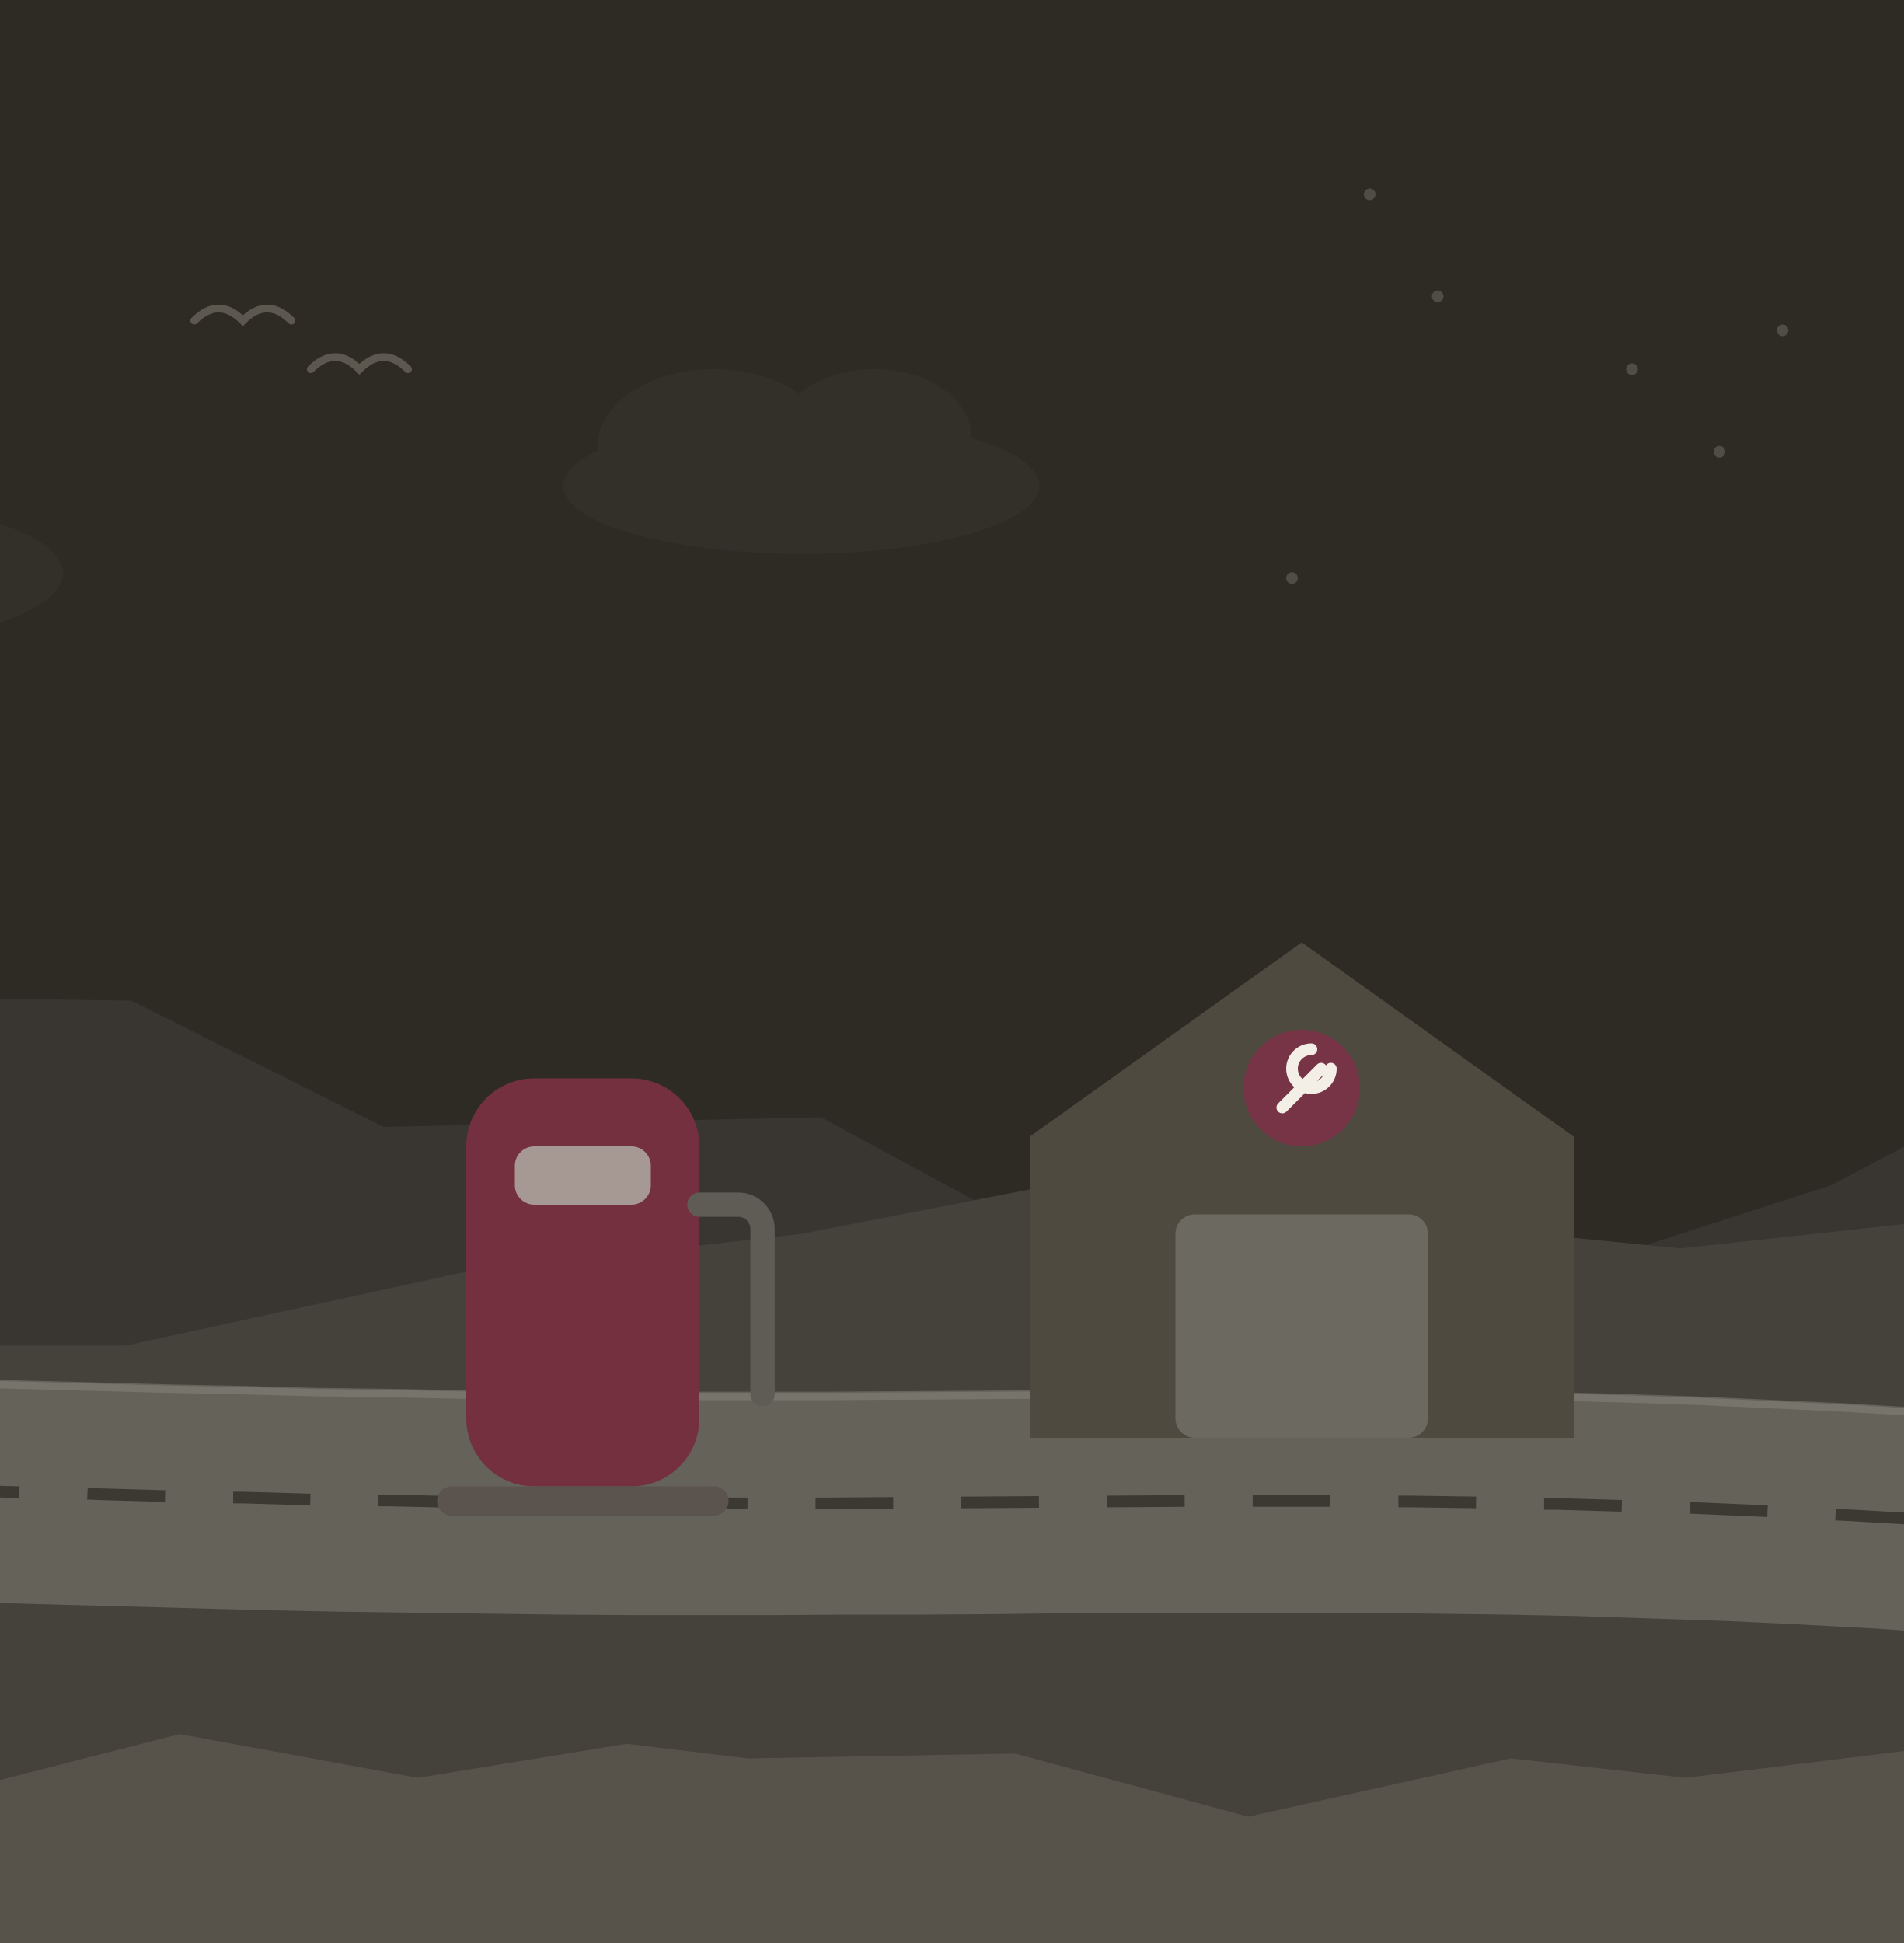
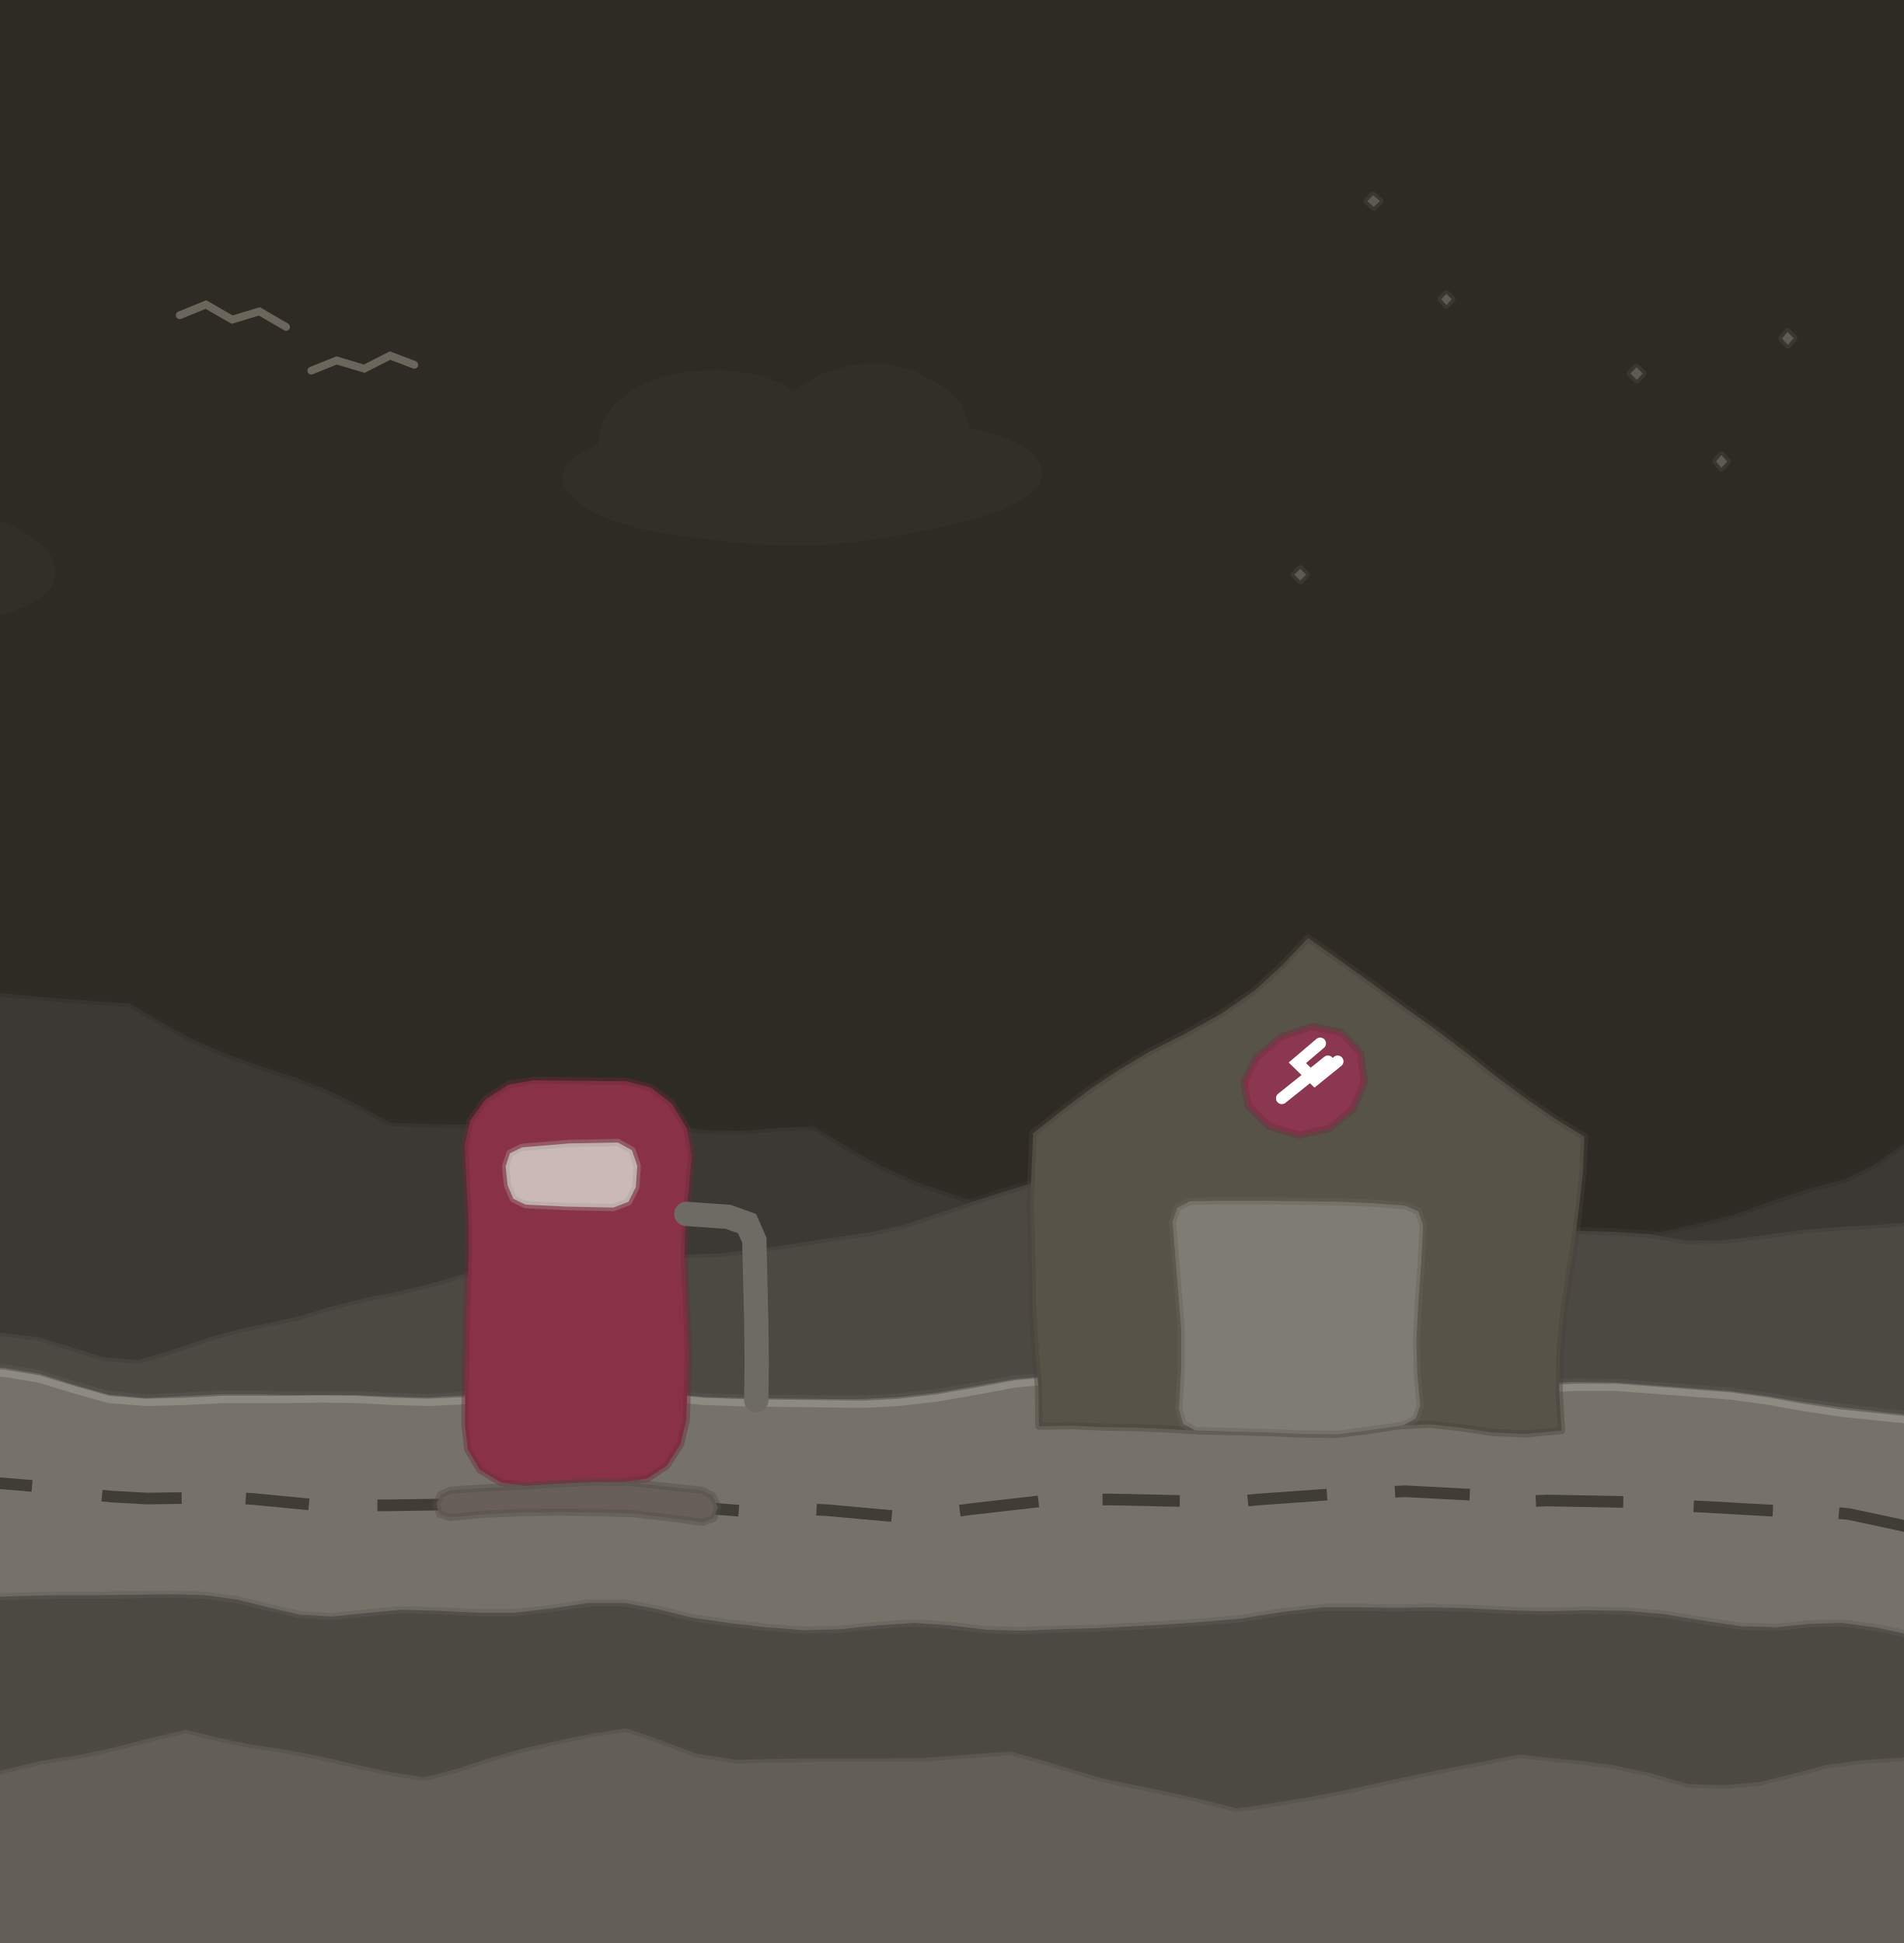
<svg xmlns="http://www.w3.org/2000/svg" viewBox="0 0 392 400">
  <g transform="translate(-1170 0)">
    <path d="M0 0H1950V400H0Z" fill="#2E2B25" />
-     <path d="M1069 118A57 16 0 1 0 1183 118A57 16 0 1 0 1069 118ZM1077 109A28 19 0 1 0 1133 109A28 19 0 1 0 1077 109ZM1120 107A23 16 0 1 0 1166 107A23 16 0 1 0 1120 107ZM1286 100A49 14 0 1 0 1384 100A49 14 0 1 0 1286 100ZM1293 92A24 16 0 1 0 1341 92A24 16 0 1 0 1293 92ZM1330 90A20 14 0 1 0 1370 90A20 14 0 1 0 1330 90ZM1569 70A54 16 0 1 0 1677 70A54 16 0 1 0 1569 70ZM1576 61A27 18 0 1 0 1630 61A27 18 0 1 0 1576 61ZM1617 59A22 16 0 1 0 1661 59A22 16 0 1 0 1617 59Z" fill="#33302A" />
-     <path d="M1158 205.5L1197 206L1249 232L1339 230L1400 263L1482 265L1547 244L1574 229.8L1574 420L1158 420Z" fill="#393530" />
-     <path d="M1158 277L1196 277L1265 262L1335 254L1407 240L1445 250L1516 257L1571 251L1574 251.2L1574 420L1158 420Z" fill="#45413B" />
-     <path d="M1210 66q5-5 10 0q5-5 10 0M1234 76q5-5 10 0q5-5 10 0" fill="none" stroke="#5C584F" stroke-width="1.6" stroke-linecap="round" />
-     <path d="M1158 283.7L1160 283.8L1175 284.2L1190 284.6L1205 285L1220 285.3L1235 285.7L1250 285.9L1265 286.2L1280 286.3L1295 286.4L1310 286.5L1325 286.5L1340 286.5L1355 286.4L1370 286.3L1385 286.2L1400 286.1L1415 286L1430 286L1445 286L1460 286.1L1475 286.3L1490 286.6L1505 287L1520 287.5L1535 288.2L1550 288.9L1565 289.8L1574 290.5L1574 336.5L1570 336.2L1555 335.2L1540 334.4L1525 333.7L1510 333.2L1495 332.7L1480 332.4L1465 332.2L1450 332L1435 332L1420 332L1405 332.1L1390 332.1L1375 332.3L1360 332.4L1345 332.4L1330 332.5L1315 332.5L1300 332.5L1285 332.4L1270 332.2L1255 332L1240 331.8L1225 331.5L1210 331.1L1195 330.7L1180 330.3L1165 329.9L1158 329.7Z" fill="#65625A" />
-     <path d="M1145 284.4L1160 284.8L1175 285.2L1190 285.6L1205 286L1220 286.3L1235 286.7L1250 286.9L1265 287.2L1280 287.3L1295 287.4L1310 287.5L1325 287.5L1340 287.5L1355 287.4L1370 287.3L1385 287.2L1400 287.1L1415 287L1430 287L1445 287L1460 287.1L1475 287.3L1490 287.6L1505 288L1520 288.5L1535 289.2L1550 289.9L1565 290.8L1580 291.9" fill="none" stroke="#77746C" stroke-width="1.5" />
-     <path d="M1158 306.7L1160 306.8L1174 307.2M1188 307.5L1190 307.6L1204 308M1218 308.3L1220 308.3L1233.9 308.7M1247.9 308.9L1250 308.9L1263.9 309.2M1277.9 309.3L1280 309.3L1293.9 309.4M1307.9 309.5L1310 309.5L1323.9 309.5M1337.9 309.5L1340 309.5L1353.9 309.4M1367.9 309.3L1370 309.3L1383.9 309.2M1397.9 309.1L1400 309.1L1413.9 309M1427.9 309L1430 309L1443.9 309M1457.9 309.1L1460 309.1L1473.9 309.3M1487.9 309.6L1490 309.6L1503.9 310M1517.9 310.4L1520 310.5L1533.9 311.1M1547.9 311.8L1550 311.9L1563.9 312.7" fill="none" stroke="#3C3933" stroke-width="2.4" />
+     <path d="M1068.6 117L1068.9 119.1L1070 121.1L1071.9 123L1074.6 124.8L1078 126.5L1082 128L1087 129.5L1092.6 130.5L1098.7 131L1105 131.2L1111.5 131.7L1118.4 132L1125.3 132.1L1131.8 131.9L1138.4 131.8L1145 131.6L1151.3 130.9L1157.2 129.9L1162.7 128.6L1167.6 127.4L1171.9 126.1L1175.4 124.8L1178.2 123.2L1180.1 121.5L1181.2 119.6L1181.5 117.6L1180.9 115.5L1179.7 113.4L1177.6 111.4L1174.9 109.5L1171.4 107.7L1167.1 106.3L1162.1 105.4L1156.7 104.9L1150.9 104.2L1144.4 103.1L1137.1 101.7L1129.9 100.6L1123.4 100.3L1117.4 100.7L1111.4 101.3L1105.1 101.9L1099.1 103L1093.6 104.1L1088.6 105.3L1083.9 106.5L1079.5 107.9L1075.7 109.5L1072.7 111.2L1070.5 113.1L1069.1 115L1068.6 117ZM1077.4 107.9L1077.9 112.7L1080 117.1L1083.4 121L1088.1 124.1L1094.1 125.9L1100.7 126.3L1107.3 125.8L1113.8 124.8L1119.9 122.7L1124.5 119.7L1127.6 115.9L1129.3 111.6L1129.9 107.2L1129.1 102.8L1127 98.7L1123.7 95.2L1119 92.3L1113.2 90.1L1106.7 89L1100.2 89L1094.2 90L1088.9 92L1084.5 95L1081.1 98.9L1078.5 103.2L1077.4 107.9ZM1118.3 105.4L1119.2 109.9L1121.8 113.8L1126 117.1L1131.6 119.7L1138.1 121.5L1144.9 122L1151.2 121L1156.7 118.5L1160.9 114.9L1163.5 110.6L1164.4 106.1L1163.3 102L1160.4 98.2L1156.3 94.5L1151.1 91.5L1144.8 90.1L1137.9 90.3L1131.2 91.7L1125.7 93.8L1121.5 97L1119 101L1118.3 105.4ZM1285.7 98.1L1286.1 100L1287.4 101.9L1289.6 103.9L1292.6 105.7L1296.7 107.4L1301.6 108.8L1307.3 109.9L1313.5 110.7L1319.9 111.5L1326.2 112.1L1332.6 112.3L1339.5 112.2L1346.5 111.5L1353.3 110.5L1359.8 109.3L1365.9 108L1371.4 106.6L1376.1 105L1379.8 103.3L1382.4 101.4L1384.1 99.5L1384.7 97.6L1384.3 95.6L1382.9 93.6L1380.4 91.7L1376.8 90.1L1372 88.6L1366.2 87.4L1359.9 86.3L1353.4 85.5L1347 85.2L1340.5 85.2L1333.7 85.1L1327 85.4L1320.4 85.9L1314.2 86.6L1308.4 87.4L1303.1 88.5L1298.2 89.8L1293.9 91.2L1290.4 92.8L1287.8 94.5L1286.3 96.3L1285.7 98.1ZM1293.1 90.8L1293.9 94.9L1296.3 98.8L1300.4 102.1L1306 104.3L1312.5 105.3L1319.2 105.3L1325.2 104L1330.4 101.7L1334.8 98.5L1338 94.9L1339.4 90.8L1338.6 86.6L1336 82.5L1331.6 79.2L1325.7 77.1L1318.8 76.2L1312.2 76.4L1306.1 77.6L1300.9 79.8L1296.8 82.9L1294.2 86.7L1293.1 90.8ZM1328.8 89.1L1329.7 93.4L1332.6 97.1L1337.4 99.9L1343.8 101.3L1351 101L1357.9 99.4L1363.8 96.4L1368.1 92.5L1369.6 87.9L1368.1 83.3L1364 79.4L1358.2 76.4L1351.8 74.8L1345.3 75.1L1339.1 77L1333.6 80.2L1330.1 84.4L1328.8 89.1ZM1570 71L1570.7 73.1L1572.3 75.1L1574.6 77L1577.7 78.6L1581.3 79.9L1585.5 81L1590.2 82.1L1595.4 83.4L1601.1 85L1607 86.4L1612.7 87L1618 87L1623.5 86.8L1630 86.4L1637.5 85.3L1645.1 83.8L1652.1 82.5L1658.3 81.7L1664 80.9L1668.9 79.9L1673.1 78.5L1676.2 76.7L1678.5 74.8L1679.8 72.8L1680.3 70.8L1679.9 68.8L1678.6 66.9L1676.3 65L1673.1 63.1L1668.8 61L1663.7 58.9L1658.1 56.8L1652 54.9L1645.5 53.8L1638.8 53.2L1632.1 53L1625.4 52.9L1618.9 53.3L1612.4 54.1L1605.8 54.9L1599.3 55.2L1593.2 55.8L1587.9 57L1583.3 58.7L1579.2 60.6L1575.9 62.6L1573.2 64.7L1571.3 66.9L1570.2 68.9L1570 71ZM1576 61.2L1577.4 65.8L1580.2 69.7L1584.2 73.1L1589.1 75.7L1594.7 77.7L1600.6 79.3L1606.6 79.9L1612.1 78.9L1617.2 76.5L1621.9 73.2L1625.9 69.2L1628.4 64.8L1629.2 60.1L1628.3 55.6L1625.9 51.4L1622.3 48L1617.7 45.4L1612.3 43.8L1605.9 43L1598.8 42.5L1591.8 43L1585.7 45L1581 47.9L1577.7 51.8L1576.1 56.3L1576 61.2ZM1616.2 58.8L1617.2 64L1620.2 68.5L1624.8 72L1630.6 74.3L1637.4 74.8L1644.7 73.5L1651.3 71.1L1657 67.9L1660.9 63.6L1662.2 58.6L1660.9 53.3L1657.6 48.2L1652.4 44.1L1645.5 41.7L1638.1 41.3L1631 42.3L1624.9 44.8L1620.4 48.6L1617.4 53.5L1616.2 58.8Z" fill="#322F29" />
+     <path d="M1156.5 203.7L1160.1 203.8L1166.6 204.1L1173.6 204.8L1181.5 205.5L1189.5 206.1L1196.7 206.6L1203 210.3L1209.5 213.9L1216.6 217L1224 219.6L1230.8 221.8L1237.2 224.3L1243.7 227.5L1250.3 231.1L1257.5 231.4L1264.1 231.5L1270.4 231.7L1276.9 231.7L1284 231L1291.5 230.3L1299.2 230.4L1307.2 231.6L1315.2 232.7L1322.9 232.8L1330.1 232.2L1337.5 231.9L1344.4 236.1L1351.3 240L1358.2 243.1L1365.5 245.7L1372.8 248.2L1379.8 250.7L1386.7 253.7L1393.6 257L1400.7 260.4L1407.9 260.6L1414.8 260.7L1421.8 260.9L1429.5 261.2L1437.5 261.6L1445.1 262L1451.9 262.4L1458.4 262.9L1465.4 263.3L1473.2 263.3L1481.1 263.2L1488.7 260.9L1496.3 258.5L1504.2 255.9L1512 253.6L1519.6 251.9L1527.1 250L1534.9 247.2L1542.5 244.7L1549.8 242.8L1555.8 239.8L1560.8 236.3L1565.6 233.1L1571.5 230.5L1575.5 228.9L1575.5 421.8L1573.3 422.1L1565.7 422.5L1557.5 422.8L1549.6 423.1L1542.4 423.1L1535.2 422.3L1527.9 421.3L1520.8 420.4L1514.2 419.3L1507.2 418.1L1499.3 417.5L1491.2 417.7L1483.7 418.2L1476.8 418.4L1470.2 418.9L1463.4 419.3L1456 419.6L1448.2 420L1440.7 420.2L1433.9 419.8L1427.5 419L1421 418.8L1414.6 419.7L1408.4 421.1L1402 422L1395.1 421.7L1388.2 420.7L1381.3 420L1374.2 419.9L1366.7 420L1359.6 420L1353 420.1L1346.5 420.5L1339.8 420.7L1333 420.5L1326.2 420.2L1319.5 419.8L1312.8 419.4L1306.2 419L1299.3 418.8L1292 418.8L1284.5 418.9L1277.3 418.9L1270.4 418.7L1263.6 418.4L1256.7 418.2L1250.1 418.3L1243.6 418.7L1236.6 419.2L1228.9 419.8L1221.1 420.5L1213.6 421.1L1206.3 421.5L1199.4 421.4L1192.4 421.2L1185 421.1L1177.4 421.1L1170 420.7L1163.3 419.7L1156.8 418.4L1156.5 418.4Z" fill="#3C3833" stroke="#302D29" stroke-width="1.5" stroke-linejoin="round" stroke-opacity="0.4" />
+     <path d="M1156.5 274.8L1157.4 274.8L1164.2 274.5L1171.1 274.4L1178.1 275.3L1184.8 277.4L1191.4 279.4L1198.5 280L1205.8 277.8L1213.1 275.3L1219.8 273.5L1225.6 272.3L1231.5 271L1238.2 269L1245.2 267.2L1252.4 265.8L1259 264.2L1265.4 262.3L1271.7 261.2L1277.7 260.5L1283.5 260.1L1289.4 259.7L1296.2 259.1L1303.5 258.6L1310.9 258.3L1318.5 258L1326.5 257L1334.5 255.9L1342 254.7L1349.2 253.7L1356.3 252.1L1363.4 249.7L1370.8 247.2L1378.4 244.8L1385.6 242.6L1392.5 240.9L1399.5 239.4L1406.5 237.9L1413.7 239.4L1420.9 241.1L1428.9 243.2L1437.3 245.3L1445.4 247.4L1452 248.4L1458.5 249.4L1465.5 250.5L1473.2 251.4L1480.9 252.2L1488.1 253L1495.2 253.4L1502.5 253.6L1509.9 254.1L1517 255.4L1525 255.3L1533.2 254.3L1540.9 253.2L1548.4 252.6L1555.9 252.2L1563.5 251.6L1570.5 251.4L1575.5 252.5L1575.5 421.8L1573.3 422.1L1565.7 422.5L1557.5 422.8L1549.6 423.1L1542.4 423.1L1535.2 422.3L1527.9 421.3L1520.8 420.4L1514.2 419.3L1507.2 418.1L1499.3 417.5L1491.2 417.7L1483.7 418.2L1476.8 418.4L1470.2 418.9L1463.4 419.3L1456 419.6L1448.2 420L1440.7 420.2L1433.9 419.8L1427.5 419L1421 418.8L1414.6 419.7L1408.4 421.1L1402 422L1395.1 421.7L1388.2 420.7L1381.3 420L1374.2 419.9L1366.7 420L1359.6 420L1353 420.1L1346.5 420.5L1339.8 420.7L1333 420.5L1326.2 420.2L1319.5 419.8L1312.8 419.4L1306.2 419L1299.3 418.8L1292 418.8L1284.5 418.9L1277.3 418.9L1270.4 418.7L1263.6 418.4L1256.7 418.2L1250.1 418.3L1243.6 418.7L1236.6 419.2L1228.9 419.8L1221.1 420.5L1213.6 421.1L1206.3 421.5L1199.4 421.4L1192.4 421.2L1185 421.1L1177.4 421.1L1170 420.7L1163.3 419.7L1156.8 418.4L1156.5 418.4Z" fill="#4C4842" stroke="#3D3A35" stroke-width="1.5" stroke-linejoin="round" stroke-opacity="0.4" />
+     <path d="M1207 64.9L1212.4 62.7L1217.8 65.8L1223.4 64.1L1228.9 67.3M1234.1 76.3L1239.3 74.2L1245 75.9L1250.3 73.2L1255.3 75.1" fill="none" stroke="#6A665C" stroke-width="1.6" stroke-linecap="round" />
+     <path d="M1156.5 281.3L1163.6 281.3L1170.8 281.6L1178.1 282.8L1185.3 285.1L1192.4 287.1L1200 287.8L1208.1 287.4L1215.9 287L1222.8 287L1229.2 287.2L1236 287.2L1243.4 287.2L1250.9 287.5L1258.1 287.7L1264.9 287.3L1271.6 286.8L1278.3 286.6L1285.7 286.2L1293.3 285.8L1300.7 286.1L1307.6 286.9L1315 287.6L1323.4 287.8L1332.1 287.9L1340.2 288L1347.7 288L1355.2 287.6L1363 286.7L1371 285.3L1378.9 283.9L1386.7 283.2L1394.4 283L1401.9 283.2L1409 283.3L1415.8 283.7L1422.8 284L1430.1 284.3L1437.7 284.8L1445.1 284.9L1451.9 284.7L1458.4 284.4L1465.1 284.4L1472.2 284.5L1479.6 284.7L1487 284.7L1494.7 284.5L1502.6 284.6L1510.6 285.2L1518.6 285.8L1526.4 286.4L1533.8 287.4L1541 288.6L1548.9 289.7L1557.6 290.7L1566.4 291.7L1574.7 292.9L1575.5 293L1575.5 337.6L1571.2 337.6L1564 336.7L1556.5 335.1L1549.2 334.1L1542.5 334.3L1535.8 335L1528.5 334.8L1520.5 333.6L1512.6 332.3L1504.7 331.6L1496.3 331.5L1488.1 331.7L1480.3 331.5L1472.5 331.1L1464.5 330.9L1456.8 331L1449.8 330.9L1442.5 330.9L1434.3 331.8L1425.6 333.2L1417.6 333.9L1410.4 334.4L1403.3 334.8L1395.6 335.2L1387.8 335.4L1380.2 335.7L1372.9 335.5L1365.6 334.6L1358.3 334.1L1350.8 334.6L1343.1 335.4L1335.5 335.6L1327.7 335L1319.9 334.1L1312.4 333L1305.6 331.3L1298.7 330L1291.2 330L1283.7 331.1L1276 332L1268.2 332L1260.3 331.6L1252.5 331.4L1245.1 332.1L1238.3 332.8L1231.7 332.4L1225.3 330.9L1218.8 329.3L1212.3 328.4L1205.5 328.2L1198 328.3L1190.1 328.4L1181.6 328.4L1173.3 328.6L1165.4 328.9L1157.5 329L1156.5 329Z" fill="#76726A" stroke="#5E5B55" stroke-width="1.5" stroke-linejoin="round" stroke-opacity="0.4" />
+     <path d="M1156.4 282.3L1163.7 282.3L1170.8 282.7L1178.1 283.9L1185.3 286.1L1192.4 288.1L1200 288.7L1208.1 288.5L1215.9 288.1L1222.8 288.1L1229.3 288.1L1236.1 288L1243.5 288.1L1251 288.5L1258.1 288.7L1264.9 288.4L1271.5 287.9L1278.2 287.7L1285.6 287.2L1293.3 286.8L1300.6 287L1307.6 287.8L1315 288.5L1323.4 288.8L1332.1 288.9L1340.2 289L1347.6 289.1L1355.1 288.7L1362.9 287.8L1371 286.4L1379 284.9L1386.8 284.2L1394.4 284.1L1401.8 284.2L1409 284.4L1415.8 284.8L1422.7 285.1L1430.1 285.4L1437.6 285.8L1445.1 286L1451.9 285.7L1458.5 285.3L1465.2 285.3L1472.2 285.5L1479.5 285.8L1486.9 285.9L1494.7 285.6L1502.7 285.6L1510.7 286.2L1518.6 286.8L1526.4 287.4L1533.7 288.4L1541 289.7L1548.9 290.9L1557.6 291.8L1566.5 292.7L1574.8 293.8L1582.9 294.5" fill="none" stroke="#8D8A81" stroke-width="1.5" />
+     <path d="M1160.2 304.7L1162.2 304.8L1169.4 305.3L1176.6 305.9M1191 307.9L1193 308.1L1200.2 308.5L1207.4 308.4M1220.6 308.5L1222.2 308.6L1233.6 309.7M1247.7 309.9L1249.9 309.9L1263.5 309.7M1276.7 309L1278.8 308.9L1292.5 308.7M1305.9 309.6L1307.9 309.9L1322.1 311M1338.1 310.8L1340.3 310.9L1353.6 312.1M1367.6 311L1369.8 310.7L1383.8 309.1M1397 308.7L1399.1 308.7L1412.9 309M1426.9 308.9L1429 308.7L1443.2 307.7M1457.2 307.1L1459.3 307L1472.6 307.7M1486.2 309L1488.5 308.9L1504.2 309.2M1518.7 310.1L1520.9 310.2L1535 311M1548.6 311.5L1550.7 311.7L1564.7 314.7" fill="none" stroke="#403D37" stroke-width="2.4" />
    <g transform="translate(1290 222)">
-       <path d="M-10 0H10A14 14 0 0 1 24 14V70A14 14 0 0 1 10 84H-10A14 14 0 0 1-24 70V14A14 14 0 0 1-10 0Z" fill="#74303F" />
-       <path d="M-10 14H10A4 4 0 0 1 14 18V22A4 4 0 0 1 10 26H-10A4 4 0 0 1-14 22V18A4 4 0 0 1-10 14Z" fill="#ACA49C" opacity="0.9" />
-       <path d="M24 26h8a5 5 0 0 1 5 5v34" fill="none" stroke="#5F5C56" stroke-width="5" stroke-linecap="round" />
-       <path d="M-27 84H27A3 3 0 0 1 30 87V87A3 3 0 0 1 27 90H-27A3 3 0 0 1-30 87V87A3 3 0 0 1-27 84Z" fill="#5B534D" />
+       <path d="M-10.2 0.4L-0.9 0.5L8.9 0.6L14 1.9L18.3 5.2L21.4 10.3L22.4 15.9L21.8 22.9L21.1 29.9L20.9 36.9L21.2 43.7L21.5 50.5L21.7 57.4L21.5 63.9L21.3 70.3L20.1 75.3L17.3 79.7L13.3 82.4L8.3 83.1L-1.8 83.3L-11.7 83.9L-16.9 83.2L-21.2 80.6L-23.7 76.4L-24.3 71.2L-24.2 64L-24.1 56.7L-24 49.5L-23.7 42.3L-23.5 35.1L-23.6 27.9L-24 20.8L-24.3 13.8L-23.2 8.7L-20 4.3L-15.3 1.3L-10.2 0.4Z" fill="#893247" stroke="#6E2839" stroke-width="1.5" stroke-linejoin="round" stroke-opacity="0.4" />
+       <path d="M-12.5 14.2L-2.9 13.4L7.2 13.2L10.1 14.8L11.2 18L10.9 22.4L9.4 25.4L6.3 26.6L-3.3 26.4L-11.8 26L-14.3 24.8L-15.5 22L-15.9 18.1L-15 15.4L-12.5 14.2Z" fill="#D2C8C0" stroke="#A8A09A" stroke-width="1.5" stroke-linejoin="round" fill-opacity="0.9" stroke-opacity="0.36" />
+       <path d="M21.3 27.9L29.9 28.5L33.8 29.9L35.3 33.3L35.5 41.7L35.7 50L35.8 58.3L35.7 66.3" fill="none" stroke="#6E6B65" stroke-width="5" stroke-linecap="round" />
+       <path d="M-27.3 84.8L-20.3 84.3L-13.2 84L-5.6 83.5L2.1 83.1L9.8 83.2L17 84L24.5 84.8L26.7 85.9L27.8 88.3L27.8 88.3L26.9 90.6L24.7 91.4L17.3 90.4L10.2 89.6L2.7 89.4L-4.9 89.3L-12.4 89.4L-19.9 89.7L-27.4 90.4L-29.5 89.7L-30.2 87.7L-30.2 87.7L-29.3 85.7L-27.3 84.8Z" fill="#685F59" stroke="#534C47" stroke-width="1.5" stroke-linejoin="round" stroke-opacity="0.4" />
    </g>
    <g transform="translate(1438 200)">
-       <path d="M-56 34L0-6L56 34V96H-56Z" fill="#4E4A40" />
-       <path d="M-22 50H22A4 4 0 0 1 26 54V92A4 4 0 0 1 22 96H-22A4 4 0 0 1-26 92V54A4 4 0 0 1-22 50Z" fill="#6C6961" />
-       <path d="M-12 24A12 12 0 1 0 12 24A12 12 0 1 0-12 24Z" fill="#763446" />
-       <path d="M-4 28L4 20M2 16a4 4 0 1 0 4 4" fill="none" stroke="#F3EFE6" stroke-width="2.4" stroke-linecap="round" />
+       <path d="M-55.3 33.3L-49.1 28.4L-43.4 24.1L-37.7 20.3L-31.3 16.5L-24 12.8L-16.6 8.7L-9.8 4L-3.9 -1.4L1.3 -6.9L7.4 -2.6L14.4 2.4L21.2 7.4L27.5 11.9L33.6 16.5L39.6 21.3L45.8 25.9L52 30.2L58.2 34L57.9 41.4L57.1 48.4L56.2 55.7L55 63L53.9 70.4L53.2 78L53 86.3L53.5 94.5L46.1 95.2L39.3 94.9L32.7 93.9L26.4 93.2L20.1 93.5L13.6 94.5L7 95.3L0 95.2L-7.2 94.9L-14.2 94.7L-20.9 94.6L-27.4 94.2L-34.1 93.9L-40.8 93.8L-47.3 93.5L-54.1 93.6L-54.2 85.5L-54.9 77.5L-55.4 69.8L-55.5 62.8L-55.6 55.6L-55.9 48L-55.6 40.6Z" fill="#585348" stroke="#46423A" stroke-width="1.5" stroke-linejoin="round" stroke-opacity="0.4" />
+       <path d="M-23 47.3L-15.9 47.2L-8.1 47.2L0.1 47.3L7.7 47.4L14.5 47.7L21.3 48.2L24 49.4L25 52.2L24.6 60L24 68.3L23.6 76.2L23.8 82.9L24.4 89.4L23.5 92L21 93.4L14.2 94.4L7.3 95.3L0 95.2L-7.5 94.9L-14.9 94.7L-21.9 94.5L-24.4 93.1L-25.3 90L-24.8 81.8L-24.8 73.8L-25.4 66.3L-26 59L-26.6 51.5L-25.6 48.6L-23 47.3Z" fill="#7F7C73" stroke="#66635C" stroke-width="1.5" stroke-linejoin="round" stroke-opacity="0.4" />
+       <path d="M-11.9 22.8L-11 27.7L-6.7 31.9L-0.5 33.7L5.7 32.3L10.5 28.4L12.9 22.7L12.1 16.8L8.2 12.6L2.2 11.3L-4.3 13.5L-9.4 17.8L-11.9 22.8Z" fill="#8C3750" stroke="#702C40" stroke-width="1.5" stroke-linejoin="round" stroke-opacity="0.4" />
+       <path d="M-4.1 26.1L5.4 18.5M3.8 14.8L-0.9 18.8L2.7 22.3L7.4 18.5" fill="none" stroke="#FFFFFF" stroke-width="2.4" stroke-linecap="round" />
    </g>
-     <path d="M1603.8 86A1.2 1.2 0 1 0 1606.2 86A1.2 1.2 0 1 0 1603.8 86ZM1608.8 188A1.2 1.2 0 1 0 1611.2 188A1.2 1.2 0 1 0 1608.8 188Z" fill="#7A766C" />
-     <path d="M1504.8 76A1.2 1.2 0 1 0 1507.2 76A1.2 1.2 0 1 0 1504.8 76ZM1464.8 61A1.2 1.2 0 1 0 1467.2 61A1.2 1.2 0 1 0 1464.8 61ZM1434.8 119A1.2 1.2 0 1 0 1437.2 119A1.2 1.2 0 1 0 1434.8 119ZM1450.8 40A1.2 1.2 0 1 0 1453.2 40A1.2 1.2 0 1 0 1450.8 40ZM1535.8 68A1.2 1.2 0 1 0 1538.2 68A1.2 1.2 0 1 0 1535.8 68ZM1522.8 93A1.2 1.2 0 1 0 1525.2 93A1.2 1.2 0 1 0 1522.8 93Z" fill="#7A766C" opacity="0.45" />
-     <path d="M1158 369.5L1207 357L1256 366L1299 359L1324 362L1379 361L1427 374L1481 362L1517 366L1566 360L1574 362.9L1574 420L1158 420Z" fill="#57534B" />
+     <path d="M1604.8 86.9L1605.9 88.3L1607 87.1L1605.8 85.8L1604.8 86.9ZM1608 188.4L1609.3 189.6L1610.5 188.3L1609.2 187.1L1608 188.4Z" fill="#918C81" stroke="#747067" stroke-width="1.5" stroke-linejoin="round" stroke-opacity="0.4" />
+     <path d="M1505.7 76.9L1507 78.2L1508.2 76.9L1506.9 75.6L1505.7 76.9ZM1466.7 61.6L1467.8 62.8L1468.9 61.6L1467.8 60.5L1466.7 61.6ZM1436.5 118.3L1437.7 119.5L1438.9 118.3L1437.7 117.1L1436.5 118.3ZM1451.5 41.4L1452.8 42.6L1454.1 41.4L1452.7 40.2L1451.5 41.4ZM1536.9 69.7L1538.1 71L1539.3 69.6L1538 68.3L1536.9 69.7ZM1523.3 95L1524.4 96.3L1525.6 95L1524.4 93.7L1523.3 95Z" fill="#918C81" stroke="#747067" stroke-width="1.5" stroke-linejoin="round" fill-opacity="0.45" stroke-opacity="0.18" />
+     <path d="M1156.5 368.4L1162.3 366.9L1170.6 364.4L1178.5 362.5L1185.7 361.4L1192.9 359.9L1200.6 357.9L1208.3 356.1L1215.2 357.8L1221.9 359.2L1228.8 360.2L1235.7 361.5L1242.9 363.2L1250.3 364.8L1257.4 365.9L1264.2 364.1L1270.9 361.9L1277.6 360L1284.6 358.4L1291.8 356.9L1298.9 355.8L1306.2 358.3L1313.3 361L1321.6 362.3L1330.3 362.1L1338.6 362L1345.8 362L1352.7 362L1360.6 361.9L1369.4 361.2L1378.1 360.6L1384.6 362.4L1390.4 364.2L1396.5 366L1403.5 367.5L1410.9 369L1418 370.6L1424.7 372.3L1432 371.2L1439.4 370L1447.7 368.4L1456.3 366.5L1464.8 364.7L1473.6 363L1482.7 361.2L1490 362L1496.3 362.6L1502.6 363.5L1509.7 365L1517.6 367.3L1525.2 367.5L1532.2 366.9L1539 365.2L1545.8 363.4L1553.1 362.4L1560.8 361.9L1568.3 361.3L1575.2 363.9L1575.5 364L1575.5 421.8L1573.3 422.1L1565.7 422.5L1557.5 422.8L1549.6 423.1L1542.4 423.1L1535.2 422.3L1527.9 421.3L1520.8 420.4L1514.2 419.3L1507.2 418.1L1499.3 417.5L1491.2 417.7L1483.7 418.2L1476.8 418.4L1470.2 418.9L1463.4 419.3L1456 419.6L1448.2 420L1440.7 420.2L1433.9 419.8L1427.5 419L1421 418.8L1414.6 419.7L1408.4 421.1L1402 422L1395.1 421.7L1388.2 420.7L1381.3 420L1374.2 419.9L1366.7 420L1359.6 420L1353 420.1L1346.5 420.5L1339.8 420.7L1333 420.5L1326.2 420.2L1319.5 419.8L1312.8 419.4L1306.2 419L1299.3 418.8L1292 418.8L1284.5 418.9L1277.3 418.9L1270.4 418.7L1263.6 418.4L1256.7 418.2L1250.1 418.3L1243.6 418.7L1236.6 419.2L1228.9 419.8L1221.1 420.5L1213.6 421.1L1206.3 421.5L1199.4 421.4L1192.4 421.2L1185 421.1L1177.4 421.1L1170 420.7L1163.3 419.7L1156.8 418.4L1156.5 418.4Z" fill="#635F56" stroke="#4F4C45" stroke-width="1.5" stroke-linejoin="round" stroke-opacity="0.4" />
  </g>
</svg>
